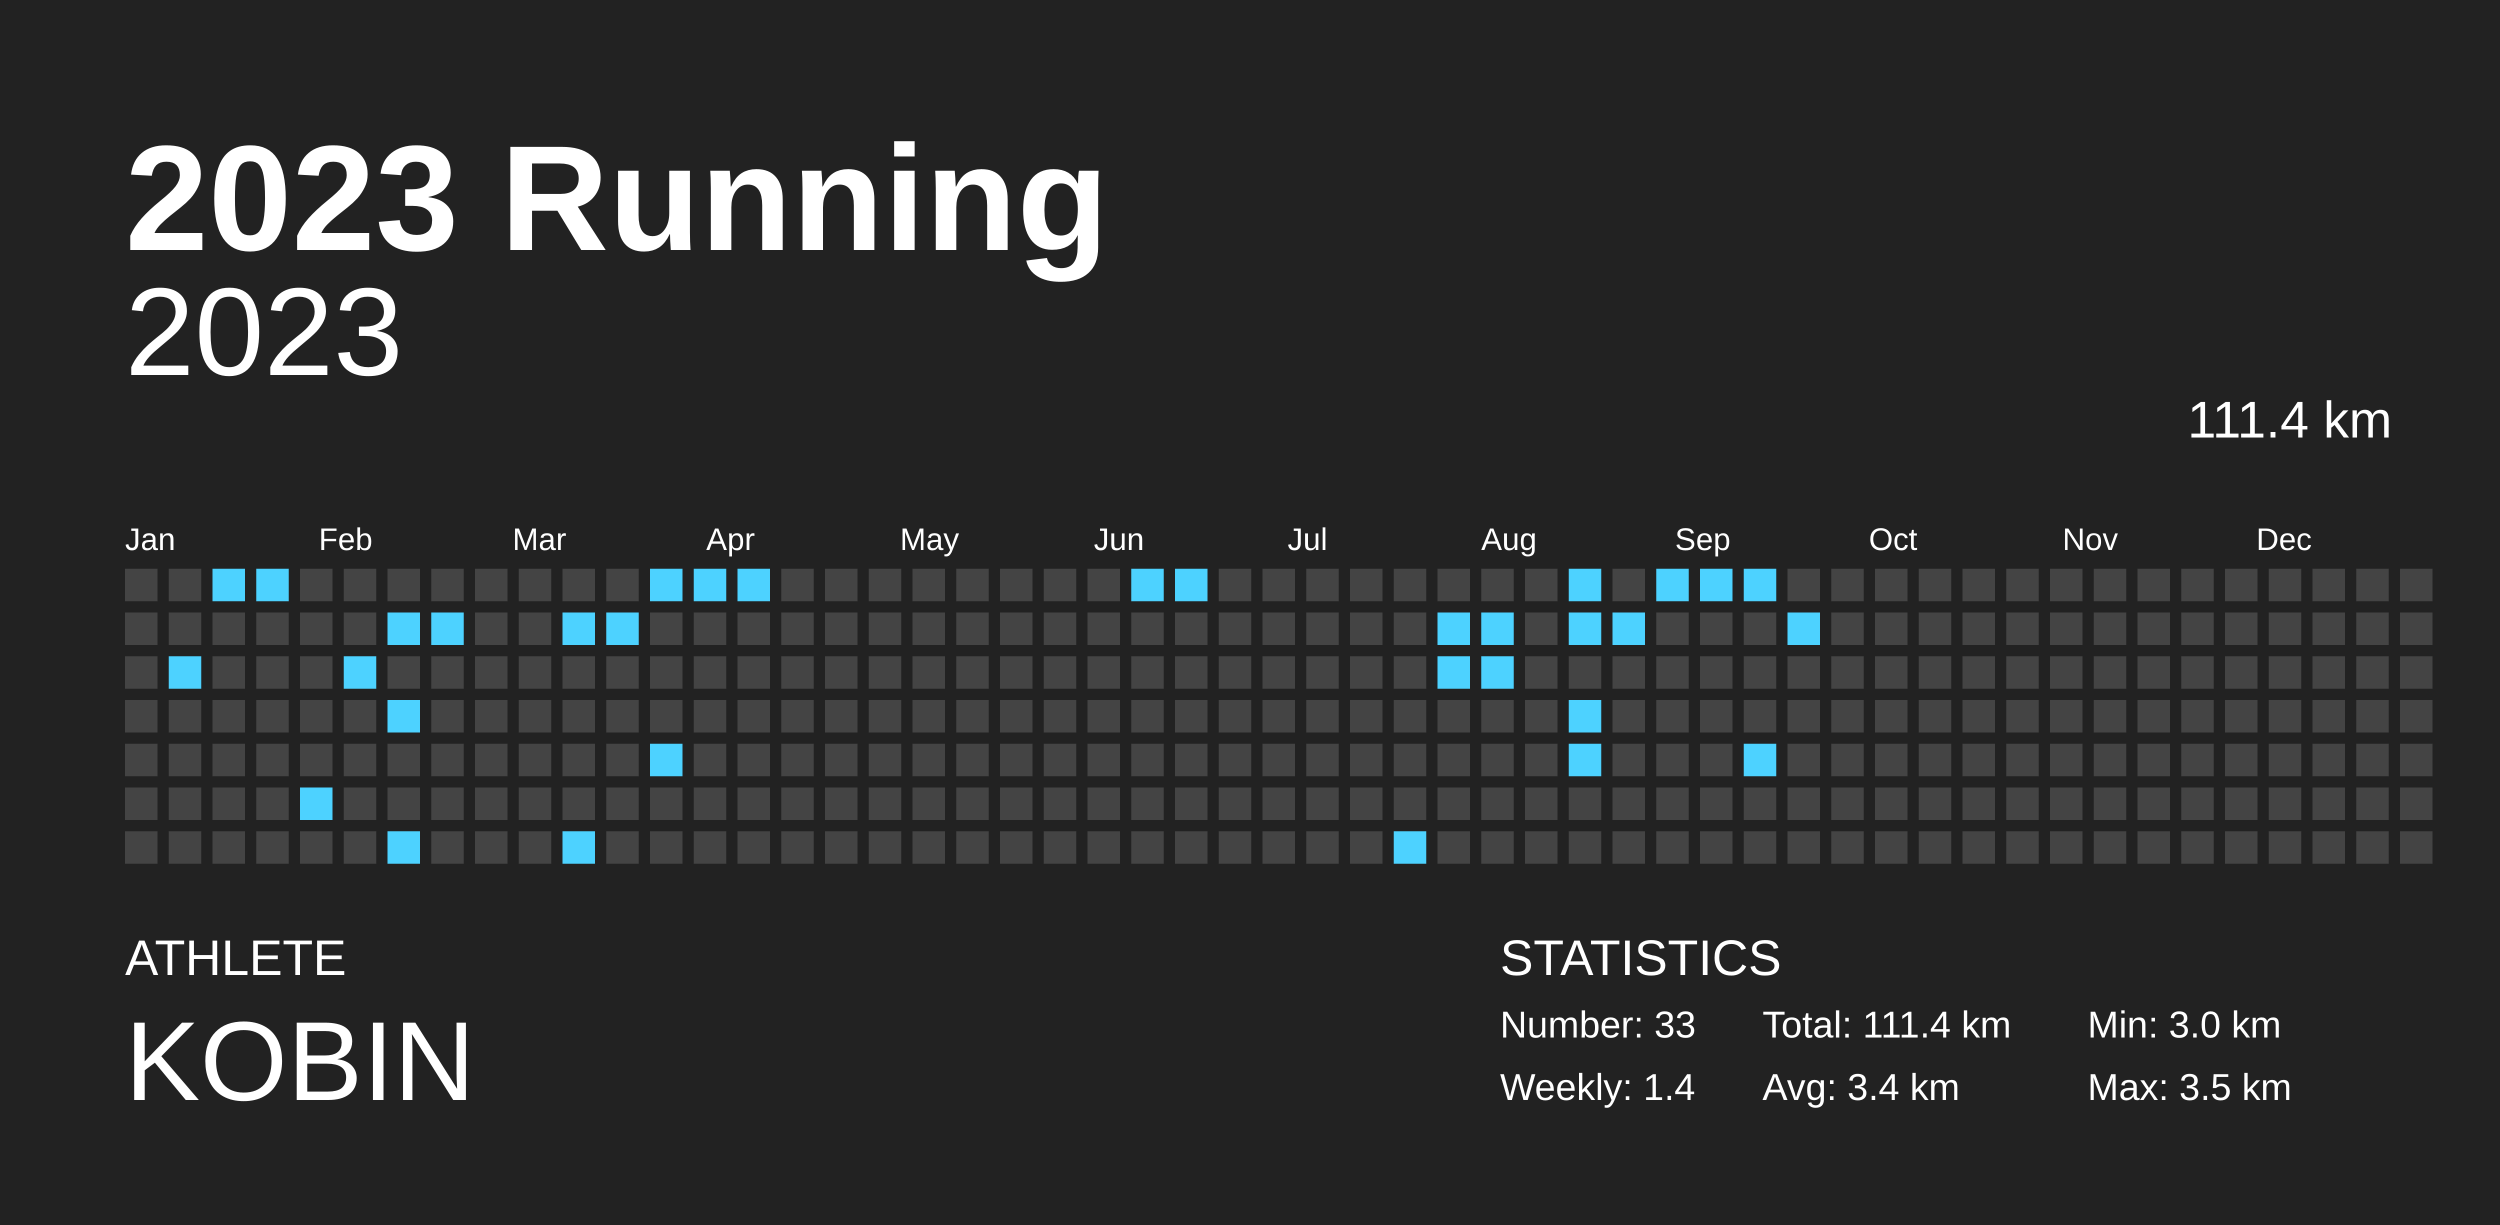
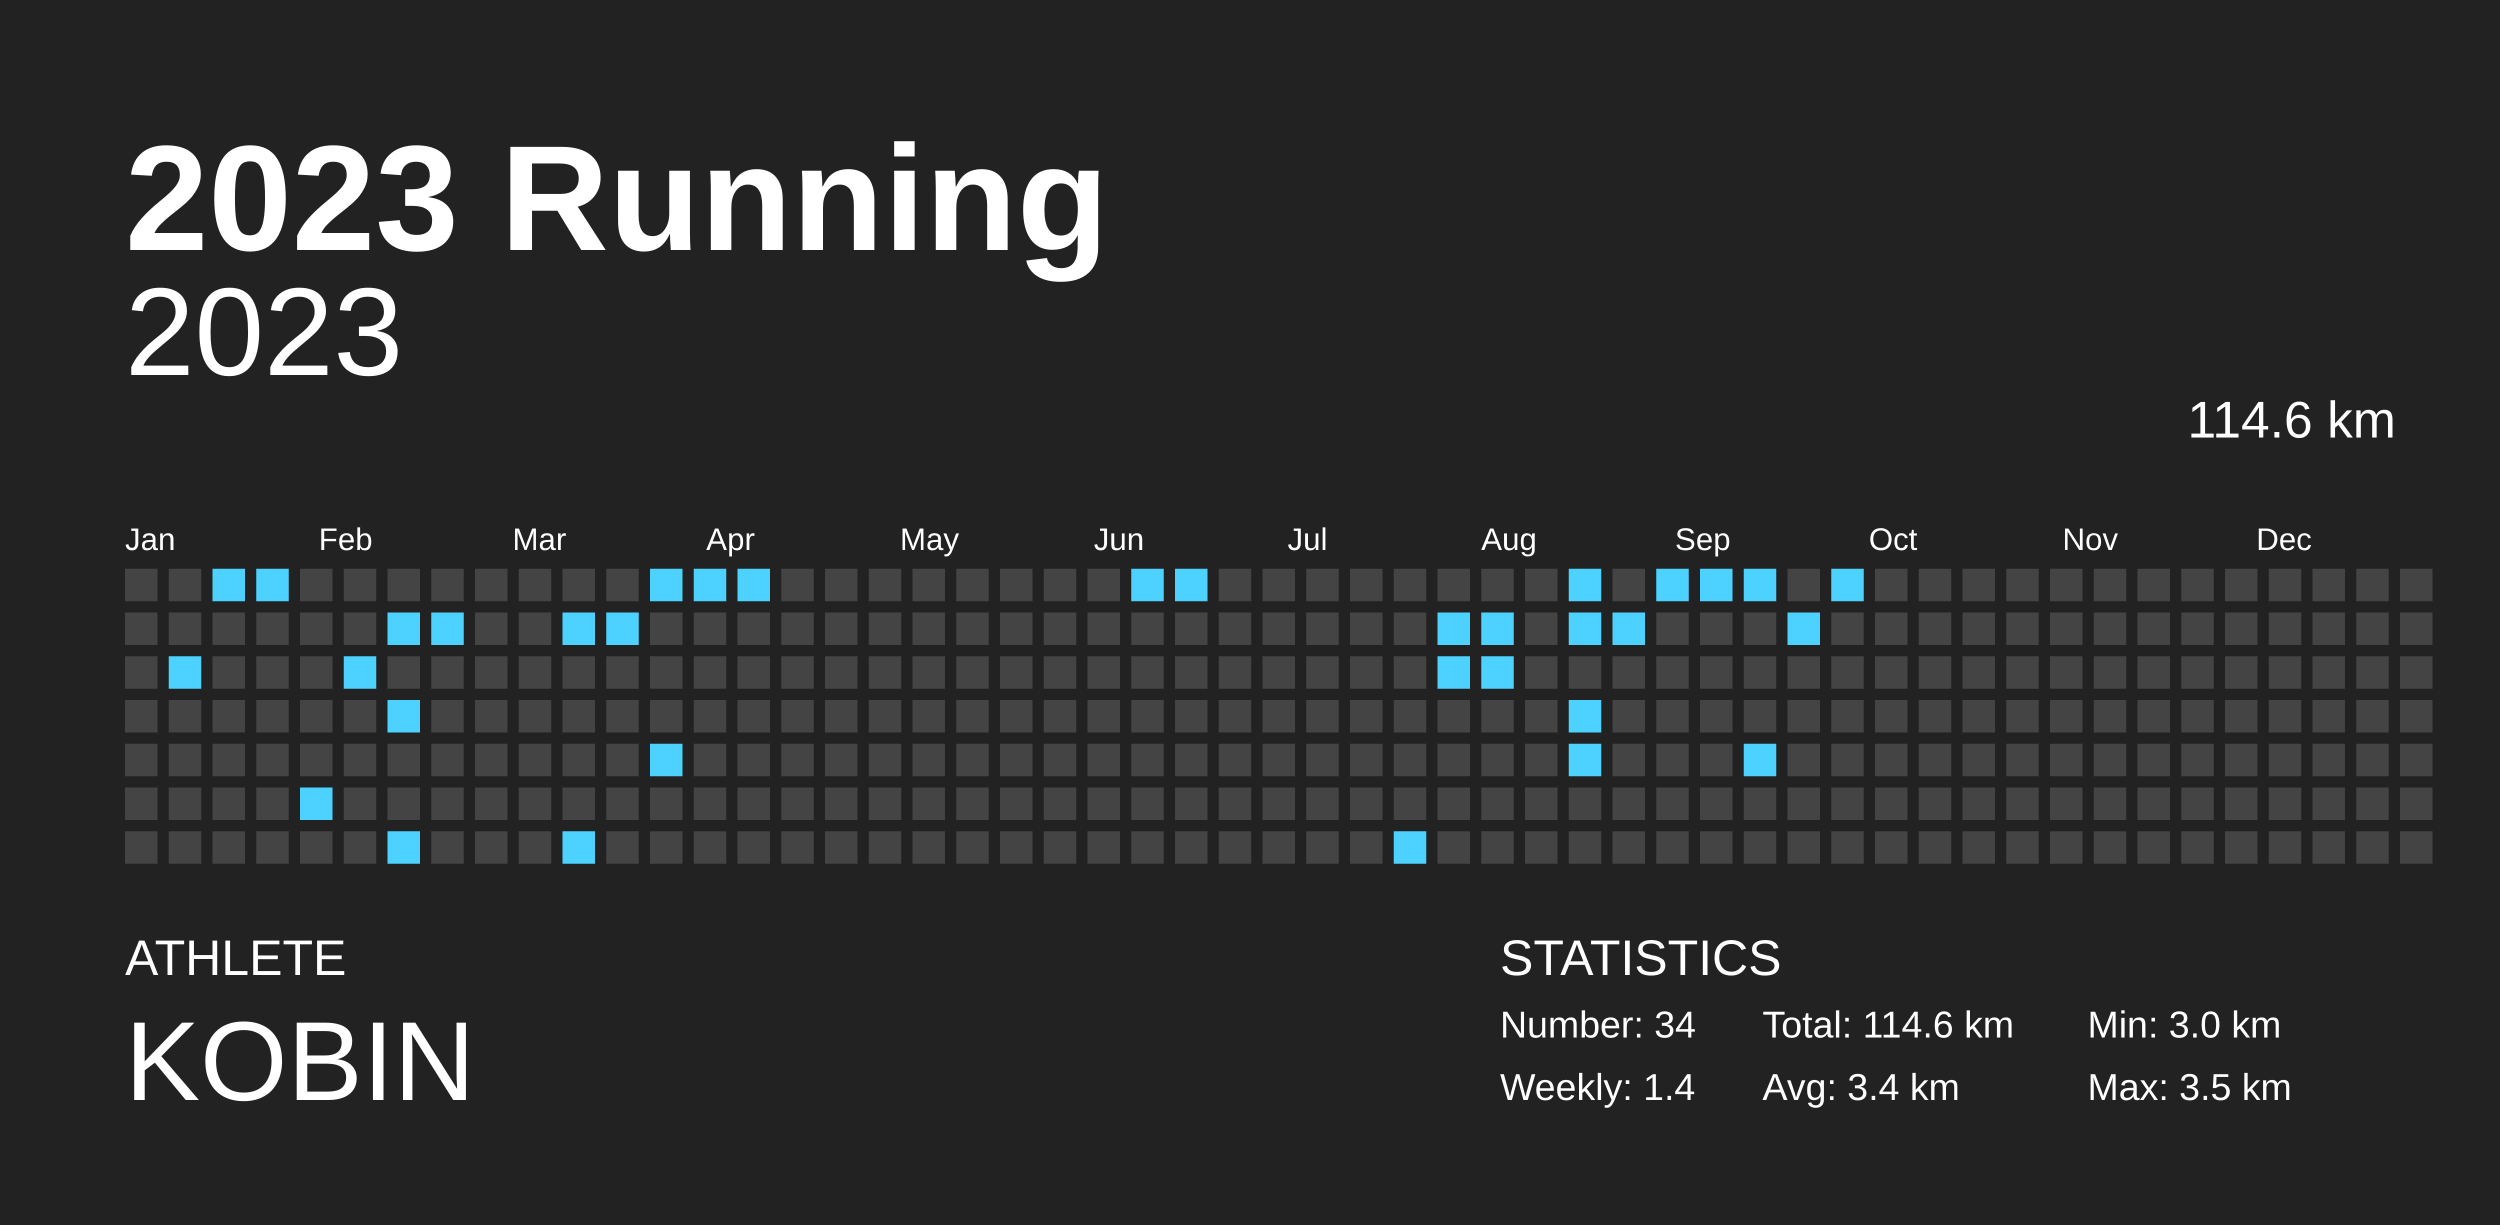
<svg xmlns="http://www.w3.org/2000/svg" baseProfile="full" height="98mm" version="1.1" viewBox="0,0,200,98" width="200mm">
  <defs />
  <rect fill="#222222" height="98" width="200" x="0" y="0" />
  <text fill="#FFFFFF" style="font-size:12px; font-family:Arial; font-weight:bold;" x="10" y="20">2023 Running</text>
  <text fill="#FFFFFF" style="font-size:4px; font-family:Arial" x="10" y="78">ATHLETE</text>
  <text fill="#FFFFFF" style="font-size:9px; font-family:Arial" x="10" y="88">KOBIN</text>
  <text fill="#FFFFFF" style="font-size:4px; font-family:Arial" x="120" y="78">STATISTICS</text>
-   <text fill="#FFFFFF" style="font-size:3px; font-family:Arial" x="120" y="83">Number: 33</text>
+   <text fill="#FFFFFF" style="font-size:3px; font-family:Arial" x="120" y="83">Number: 34</text>
  <text fill="#FFFFFF" style="font-size:3px; font-family:Arial" x="120" y="88">Weekly: 1.4</text>
-   <text fill="#FFFFFF" style="font-size:3px; font-family:Arial" x="141" y="83">Total: 111.4 km</text>
+   <text fill="#FFFFFF" style="font-size:3px; font-family:Arial" x="141" y="83">Total: 114.6 km</text>
  <text fill="#FFFFFF" style="font-size:3px; font-family:Arial" x="141" y="88">Avg: 3.4 km</text>
  <text fill="#FFFFFF" style="font-size:3px; font-family:Arial" x="167" y="83">Min: 3.0 km</text>
  <text fill="#FFFFFF" style="font-size:3px; font-family:Arial" x="167" y="88">Max: 3.5 km</text>
  <text alignment-baseline="hanging" fill="#FFFFFF" style="font-size:10.0px; font-family:Arial;" x="10" y="30">2023</text>
-   <text alignment-baseline="hanging" fill="#FFFFFF" style="font-size:4.125px; font-family:Arial;" x="175" y="35">111.4 km</text>
+   <text alignment-baseline="hanging" fill="#FFFFFF" style="font-size:4.125px; font-family:Arial;" x="175" y="35">114.6 km</text>
  <text fill="#FFFFFF" style="font-size:2.5px; font-family:Arial" x="10.0" y="44">Jan</text>
  <text fill="#FFFFFF" style="font-size:2.5px; font-family:Arial" x="25.5" y="44">Feb</text>
  <text fill="#FFFFFF" style="font-size:2.5px; font-family:Arial" x="41.0" y="44">Mar</text>
  <text fill="#FFFFFF" style="font-size:2.5px; font-family:Arial" x="56.5" y="44">Apr</text>
  <text fill="#FFFFFF" style="font-size:2.5px; font-family:Arial" x="72.0" y="44">May</text>
  <text fill="#FFFFFF" style="font-size:2.5px; font-family:Arial" x="87.5" y="44">Jun</text>
  <text fill="#FFFFFF" style="font-size:2.5px; font-family:Arial" x="103.0" y="44">Jul</text>
  <text fill="#FFFFFF" style="font-size:2.5px; font-family:Arial" x="118.5" y="44">Aug</text>
  <text fill="#FFFFFF" style="font-size:2.5px; font-family:Arial" x="134.0" y="44">Sep</text>
  <text fill="#FFFFFF" style="font-size:2.5px; font-family:Arial" x="149.5" y="44">Oct</text>
  <text fill="#FFFFFF" style="font-size:2.5px; font-family:Arial" x="165.0" y="44">Nov</text>
  <text fill="#FFFFFF" style="font-size:2.5px; font-family:Arial" x="180.5" y="44">Dec</text>
  <rect fill="#444444" height="2.6" width="2.6" x="10.0" y="45.5" />
  <rect fill="#444444" height="2.6" width="2.6" x="10.0" y="49.0" />
  <rect fill="#444444" height="2.6" width="2.6" x="10.0" y="52.5" />
  <rect fill="#444444" height="2.6" width="2.6" x="10.0" y="56.0" />
  <rect fill="#444444" height="2.6" width="2.6" x="10.0" y="59.5" />
  <rect fill="#444444" height="2.6" width="2.6" x="10.0" y="63.0" />
  <rect fill="#444444" height="2.6" width="2.6" x="10.0" y="66.5" />
  <rect fill="#444444" height="2.6" width="2.6" x="13.5" y="45.5" />
  <rect fill="#444444" height="2.6" width="2.6" x="13.5" y="49.0" />
  <rect fill="#4dd2ff" height="2.6" width="2.6" x="13.5" y="52.5" />
  <rect fill="#444444" height="2.6" width="2.6" x="13.5" y="56.0" />
  <rect fill="#444444" height="2.6" width="2.6" x="13.5" y="59.5" />
  <rect fill="#444444" height="2.6" width="2.6" x="13.5" y="63.0" />
  <rect fill="#444444" height="2.6" width="2.6" x="13.5" y="66.5" />
  <rect fill="#4dd2ff" height="2.6" width="2.6" x="17.0" y="45.5" />
  <rect fill="#444444" height="2.6" width="2.6" x="17.0" y="49.0" />
  <rect fill="#444444" height="2.6" width="2.6" x="17.0" y="52.5" />
  <rect fill="#444444" height="2.6" width="2.6" x="17.0" y="56.0" />
  <rect fill="#444444" height="2.6" width="2.6" x="17.0" y="59.5" />
  <rect fill="#444444" height="2.6" width="2.6" x="17.0" y="63.0" />
  <rect fill="#444444" height="2.6" width="2.6" x="17.0" y="66.5" />
  <rect fill="#4dd2ff" height="2.6" width="2.6" x="20.5" y="45.5" />
  <rect fill="#444444" height="2.6" width="2.6" x="20.5" y="49.0" />
  <rect fill="#444444" height="2.6" width="2.6" x="20.5" y="52.5" />
  <rect fill="#444444" height="2.6" width="2.6" x="20.5" y="56.0" />
  <rect fill="#444444" height="2.6" width="2.6" x="20.5" y="59.5" />
  <rect fill="#444444" height="2.6" width="2.6" x="20.5" y="63.0" />
  <rect fill="#444444" height="2.6" width="2.6" x="20.5" y="66.5" />
  <rect fill="#444444" height="2.6" width="2.6" x="24.0" y="45.5" />
  <rect fill="#444444" height="2.6" width="2.6" x="24.0" y="49.0" />
  <rect fill="#444444" height="2.6" width="2.6" x="24.0" y="52.5" />
  <rect fill="#444444" height="2.6" width="2.6" x="24.0" y="56.0" />
  <rect fill="#444444" height="2.6" width="2.6" x="24.0" y="59.5" />
  <rect fill="#4dd2ff" height="2.6" width="2.6" x="24.0" y="63.0" />
  <rect fill="#444444" height="2.6" width="2.6" x="24.0" y="66.5" />
  <rect fill="#444444" height="2.6" width="2.6" x="27.5" y="45.5" />
  <rect fill="#444444" height="2.6" width="2.6" x="27.5" y="49.0" />
  <rect fill="#4dd2ff" height="2.6" width="2.6" x="27.5" y="52.5" />
  <rect fill="#444444" height="2.6" width="2.6" x="27.5" y="56.0" />
  <rect fill="#444444" height="2.6" width="2.6" x="27.5" y="59.5" />
  <rect fill="#444444" height="2.6" width="2.6" x="27.5" y="63.0" />
  <rect fill="#444444" height="2.6" width="2.6" x="27.5" y="66.5" />
  <rect fill="#444444" height="2.6" width="2.6" x="31.0" y="45.5" />
  <rect fill="#4dd2ff" height="2.6" width="2.6" x="31.0" y="49.0" />
  <rect fill="#444444" height="2.6" width="2.6" x="31.0" y="52.5" />
  <rect fill="#4dd2ff" height="2.6" width="2.6" x="31.0" y="56.0" />
  <rect fill="#444444" height="2.6" width="2.6" x="31.0" y="59.5" />
  <rect fill="#444444" height="2.6" width="2.6" x="31.0" y="63.0" />
  <rect fill="#4dd2ff" height="2.6" width="2.6" x="31.0" y="66.5" />
  <rect fill="#444444" height="2.6" width="2.6" x="34.5" y="45.5" />
  <rect fill="#4dd2ff" height="2.6" width="2.6" x="34.5" y="49.0" />
  <rect fill="#444444" height="2.6" width="2.6" x="34.5" y="52.5" />
  <rect fill="#444444" height="2.6" width="2.6" x="34.5" y="56.0" />
  <rect fill="#444444" height="2.6" width="2.6" x="34.5" y="59.5" />
  <rect fill="#444444" height="2.6" width="2.6" x="34.5" y="63.0" />
  <rect fill="#444444" height="2.6" width="2.6" x="34.5" y="66.5" />
  <rect fill="#444444" height="2.6" width="2.6" x="38.0" y="45.5" />
  <rect fill="#444444" height="2.6" width="2.6" x="38.0" y="49.0" />
  <rect fill="#444444" height="2.6" width="2.6" x="38.0" y="52.5" />
  <rect fill="#444444" height="2.6" width="2.6" x="38.0" y="56.0" />
  <rect fill="#444444" height="2.6" width="2.6" x="38.0" y="59.5" />
  <rect fill="#444444" height="2.6" width="2.6" x="38.0" y="63.0" />
  <rect fill="#444444" height="2.6" width="2.6" x="38.0" y="66.5" />
  <rect fill="#444444" height="2.6" width="2.6" x="41.5" y="45.5" />
  <rect fill="#444444" height="2.6" width="2.6" x="41.5" y="49.0" />
  <rect fill="#444444" height="2.6" width="2.6" x="41.5" y="52.5" />
  <rect fill="#444444" height="2.6" width="2.6" x="41.5" y="56.0" />
  <rect fill="#444444" height="2.6" width="2.6" x="41.5" y="59.5" />
  <rect fill="#444444" height="2.6" width="2.6" x="41.5" y="63.0" />
  <rect fill="#444444" height="2.6" width="2.6" x="41.5" y="66.5" />
  <rect fill="#444444" height="2.6" width="2.6" x="45.0" y="45.5" />
  <rect fill="#4dd2ff" height="2.6" width="2.6" x="45.0" y="49.0" />
  <rect fill="#444444" height="2.6" width="2.6" x="45.0" y="52.5" />
  <rect fill="#444444" height="2.6" width="2.6" x="45.0" y="56.0" />
  <rect fill="#444444" height="2.6" width="2.6" x="45.0" y="59.5" />
  <rect fill="#444444" height="2.6" width="2.6" x="45.0" y="63.0" />
  <rect fill="#4dd2ff" height="2.6" width="2.6" x="45.0" y="66.5" />
  <rect fill="#444444" height="2.6" width="2.6" x="48.5" y="45.5" />
  <rect fill="#4dd2ff" height="2.6" width="2.6" x="48.5" y="49.0" />
  <rect fill="#444444" height="2.6" width="2.6" x="48.5" y="52.5" />
  <rect fill="#444444" height="2.6" width="2.6" x="48.5" y="56.0" />
  <rect fill="#444444" height="2.6" width="2.6" x="48.5" y="59.5" />
  <rect fill="#444444" height="2.6" width="2.6" x="48.5" y="63.0" />
  <rect fill="#444444" height="2.6" width="2.6" x="48.5" y="66.5" />
  <rect fill="#4dd2ff" height="2.6" width="2.6" x="52.0" y="45.5" />
  <rect fill="#444444" height="2.6" width="2.6" x="52.0" y="49.0" />
  <rect fill="#444444" height="2.6" width="2.6" x="52.0" y="52.5" />
  <rect fill="#444444" height="2.6" width="2.6" x="52.0" y="56.0" />
  <rect fill="#4dd2ff" height="2.6" width="2.6" x="52.0" y="59.5" />
  <rect fill="#444444" height="2.6" width="2.6" x="52.0" y="63.0" />
  <rect fill="#444444" height="2.6" width="2.6" x="52.0" y="66.5" />
  <rect fill="#4dd2ff" height="2.6" width="2.6" x="55.5" y="45.5" />
  <rect fill="#444444" height="2.6" width="2.6" x="55.5" y="49.0" />
  <rect fill="#444444" height="2.6" width="2.6" x="55.5" y="52.5" />
  <rect fill="#444444" height="2.6" width="2.6" x="55.5" y="56.0" />
  <rect fill="#444444" height="2.6" width="2.6" x="55.5" y="59.5" />
  <rect fill="#444444" height="2.6" width="2.6" x="55.5" y="63.0" />
  <rect fill="#444444" height="2.6" width="2.6" x="55.5" y="66.5" />
  <rect fill="#4dd2ff" height="2.6" width="2.6" x="59.0" y="45.5" />
  <rect fill="#444444" height="2.6" width="2.6" x="59.0" y="49.0" />
  <rect fill="#444444" height="2.6" width="2.6" x="59.0" y="52.5" />
  <rect fill="#444444" height="2.6" width="2.6" x="59.0" y="56.0" />
  <rect fill="#444444" height="2.6" width="2.6" x="59.0" y="59.5" />
  <rect fill="#444444" height="2.6" width="2.6" x="59.0" y="63.0" />
  <rect fill="#444444" height="2.6" width="2.6" x="59.0" y="66.5" />
  <rect fill="#444444" height="2.6" width="2.6" x="62.5" y="45.5" />
  <rect fill="#444444" height="2.6" width="2.6" x="62.5" y="49.0" />
  <rect fill="#444444" height="2.6" width="2.6" x="62.5" y="52.5" />
  <rect fill="#444444" height="2.6" width="2.6" x="62.5" y="56.0" />
  <rect fill="#444444" height="2.6" width="2.6" x="62.5" y="59.5" />
  <rect fill="#444444" height="2.6" width="2.6" x="62.5" y="63.0" />
  <rect fill="#444444" height="2.6" width="2.6" x="62.5" y="66.5" />
  <rect fill="#444444" height="2.6" width="2.6" x="66.0" y="45.5" />
  <rect fill="#444444" height="2.6" width="2.6" x="66.0" y="49.0" />
  <rect fill="#444444" height="2.6" width="2.6" x="66.0" y="52.5" />
  <rect fill="#444444" height="2.6" width="2.6" x="66.0" y="56.0" />
  <rect fill="#444444" height="2.6" width="2.6" x="66.0" y="59.5" />
  <rect fill="#444444" height="2.6" width="2.6" x="66.0" y="63.0" />
  <rect fill="#444444" height="2.6" width="2.6" x="66.0" y="66.5" />
  <rect fill="#444444" height="2.6" width="2.6" x="69.5" y="45.5" />
  <rect fill="#444444" height="2.6" width="2.6" x="69.5" y="49.0" />
  <rect fill="#444444" height="2.6" width="2.6" x="69.5" y="52.5" />
  <rect fill="#444444" height="2.6" width="2.6" x="69.5" y="56.0" />
  <rect fill="#444444" height="2.6" width="2.6" x="69.5" y="59.5" />
  <rect fill="#444444" height="2.6" width="2.6" x="69.5" y="63.0" />
  <rect fill="#444444" height="2.6" width="2.6" x="69.5" y="66.5" />
  <rect fill="#444444" height="2.6" width="2.6" x="73.0" y="45.5" />
  <rect fill="#444444" height="2.6" width="2.6" x="73.0" y="49.0" />
  <rect fill="#444444" height="2.6" width="2.6" x="73.0" y="52.5" />
  <rect fill="#444444" height="2.6" width="2.6" x="73.0" y="56.0" />
  <rect fill="#444444" height="2.6" width="2.6" x="73.0" y="59.5" />
  <rect fill="#444444" height="2.6" width="2.6" x="73.0" y="63.0" />
  <rect fill="#444444" height="2.6" width="2.6" x="73.0" y="66.5" />
  <rect fill="#444444" height="2.6" width="2.6" x="76.5" y="45.5" />
  <rect fill="#444444" height="2.6" width="2.6" x="76.5" y="49.0" />
  <rect fill="#444444" height="2.6" width="2.6" x="76.5" y="52.5" />
  <rect fill="#444444" height="2.6" width="2.6" x="76.5" y="56.0" />
  <rect fill="#444444" height="2.6" width="2.6" x="76.5" y="59.5" />
  <rect fill="#444444" height="2.6" width="2.6" x="76.5" y="63.0" />
  <rect fill="#444444" height="2.6" width="2.6" x="76.5" y="66.5" />
  <rect fill="#444444" height="2.6" width="2.6" x="80.0" y="45.5" />
  <rect fill="#444444" height="2.6" width="2.6" x="80.0" y="49.0" />
  <rect fill="#444444" height="2.6" width="2.6" x="80.0" y="52.5" />
  <rect fill="#444444" height="2.6" width="2.6" x="80.0" y="56.0" />
  <rect fill="#444444" height="2.6" width="2.6" x="80.0" y="59.5" />
  <rect fill="#444444" height="2.6" width="2.6" x="80.0" y="63.0" />
  <rect fill="#444444" height="2.6" width="2.6" x="80.0" y="66.5" />
  <rect fill="#444444" height="2.6" width="2.6" x="83.5" y="45.5" />
  <rect fill="#444444" height="2.6" width="2.6" x="83.5" y="49.0" />
  <rect fill="#444444" height="2.6" width="2.6" x="83.5" y="52.5" />
  <rect fill="#444444" height="2.6" width="2.6" x="83.5" y="56.0" />
  <rect fill="#444444" height="2.6" width="2.6" x="83.5" y="59.5" />
  <rect fill="#444444" height="2.6" width="2.6" x="83.5" y="63.0" />
  <rect fill="#444444" height="2.6" width="2.6" x="83.5" y="66.5" />
  <rect fill="#444444" height="2.6" width="2.6" x="87.0" y="45.5" />
  <rect fill="#444444" height="2.6" width="2.6" x="87.0" y="49.0" />
  <rect fill="#444444" height="2.6" width="2.6" x="87.0" y="52.5" />
  <rect fill="#444444" height="2.6" width="2.6" x="87.0" y="56.0" />
  <rect fill="#444444" height="2.6" width="2.6" x="87.0" y="59.5" />
  <rect fill="#444444" height="2.6" width="2.6" x="87.0" y="63.0" />
  <rect fill="#444444" height="2.6" width="2.6" x="87.0" y="66.5" />
  <rect fill="#4dd2ff" height="2.6" width="2.6" x="90.5" y="45.5" />
  <rect fill="#444444" height="2.6" width="2.6" x="90.5" y="49.0" />
  <rect fill="#444444" height="2.6" width="2.6" x="90.5" y="52.5" />
  <rect fill="#444444" height="2.6" width="2.6" x="90.5" y="56.0" />
  <rect fill="#444444" height="2.6" width="2.6" x="90.5" y="59.5" />
  <rect fill="#444444" height="2.6" width="2.6" x="90.5" y="63.0" />
  <rect fill="#444444" height="2.6" width="2.6" x="90.5" y="66.5" />
  <rect fill="#4dd2ff" height="2.6" width="2.6" x="94.0" y="45.5" />
  <rect fill="#444444" height="2.6" width="2.6" x="94.0" y="49.0" />
  <rect fill="#444444" height="2.6" width="2.6" x="94.0" y="52.5" />
  <rect fill="#444444" height="2.6" width="2.6" x="94.0" y="56.0" />
  <rect fill="#444444" height="2.6" width="2.6" x="94.0" y="59.5" />
  <rect fill="#444444" height="2.6" width="2.6" x="94.0" y="63.0" />
  <rect fill="#444444" height="2.6" width="2.6" x="94.0" y="66.5" />
  <rect fill="#444444" height="2.6" width="2.6" x="97.5" y="45.5" />
  <rect fill="#444444" height="2.6" width="2.6" x="97.5" y="49.0" />
  <rect fill="#444444" height="2.6" width="2.6" x="97.5" y="52.5" />
  <rect fill="#444444" height="2.6" width="2.6" x="97.5" y="56.0" />
  <rect fill="#444444" height="2.6" width="2.6" x="97.5" y="59.5" />
  <rect fill="#444444" height="2.6" width="2.6" x="97.5" y="63.0" />
  <rect fill="#444444" height="2.6" width="2.6" x="97.5" y="66.5" />
  <rect fill="#444444" height="2.6" width="2.6" x="101.0" y="45.5" />
  <rect fill="#444444" height="2.6" width="2.6" x="101.0" y="49.0" />
  <rect fill="#444444" height="2.6" width="2.6" x="101.0" y="52.5" />
  <rect fill="#444444" height="2.6" width="2.6" x="101.0" y="56.0" />
  <rect fill="#444444" height="2.6" width="2.6" x="101.0" y="59.5" />
  <rect fill="#444444" height="2.6" width="2.6" x="101.0" y="63.0" />
  <rect fill="#444444" height="2.6" width="2.6" x="101.0" y="66.5" />
  <rect fill="#444444" height="2.6" width="2.6" x="104.5" y="45.5" />
  <rect fill="#444444" height="2.6" width="2.6" x="104.5" y="49.0" />
  <rect fill="#444444" height="2.6" width="2.6" x="104.5" y="52.5" />
  <rect fill="#444444" height="2.6" width="2.6" x="104.5" y="56.0" />
  <rect fill="#444444" height="2.6" width="2.6" x="104.5" y="59.5" />
  <rect fill="#444444" height="2.6" width="2.6" x="104.5" y="63.0" />
  <rect fill="#444444" height="2.6" width="2.6" x="104.5" y="66.5" />
  <rect fill="#444444" height="2.6" width="2.6" x="108.0" y="45.5" />
  <rect fill="#444444" height="2.6" width="2.6" x="108.0" y="49.0" />
  <rect fill="#444444" height="2.6" width="2.6" x="108.0" y="52.5" />
  <rect fill="#444444" height="2.6" width="2.6" x="108.0" y="56.0" />
  <rect fill="#444444" height="2.6" width="2.6" x="108.0" y="59.5" />
  <rect fill="#444444" height="2.6" width="2.6" x="108.0" y="63.0" />
  <rect fill="#444444" height="2.6" width="2.6" x="108.0" y="66.5" />
  <rect fill="#444444" height="2.6" width="2.6" x="111.5" y="45.5" />
  <rect fill="#444444" height="2.6" width="2.6" x="111.5" y="49.0" />
  <rect fill="#444444" height="2.6" width="2.6" x="111.5" y="52.5" />
  <rect fill="#444444" height="2.6" width="2.6" x="111.5" y="56.0" />
  <rect fill="#444444" height="2.6" width="2.6" x="111.5" y="59.5" />
  <rect fill="#444444" height="2.6" width="2.6" x="111.5" y="63.0" />
  <rect fill="#4dd2ff" height="2.6" width="2.6" x="111.5" y="66.5" />
  <rect fill="#444444" height="2.6" width="2.6" x="115.0" y="45.5" />
  <rect fill="#4dd2ff" height="2.6" width="2.6" x="115.0" y="49.0" />
  <rect fill="#4dd2ff" height="2.6" width="2.6" x="115.0" y="52.5" />
  <rect fill="#444444" height="2.6" width="2.6" x="115.0" y="56.0" />
  <rect fill="#444444" height="2.6" width="2.6" x="115.0" y="59.5" />
  <rect fill="#444444" height="2.6" width="2.6" x="115.0" y="63.0" />
  <rect fill="#444444" height="2.6" width="2.6" x="115.0" y="66.5" />
  <rect fill="#444444" height="2.6" width="2.6" x="118.5" y="45.5" />
  <rect fill="#4dd2ff" height="2.6" width="2.6" x="118.5" y="49.0" />
  <rect fill="#4dd2ff" height="2.6" width="2.6" x="118.5" y="52.5" />
  <rect fill="#444444" height="2.6" width="2.6" x="118.5" y="56.0" />
  <rect fill="#444444" height="2.6" width="2.6" x="118.5" y="59.5" />
  <rect fill="#444444" height="2.6" width="2.6" x="118.5" y="63.0" />
  <rect fill="#444444" height="2.6" width="2.6" x="118.5" y="66.5" />
  <rect fill="#444444" height="2.6" width="2.6" x="122.0" y="45.5" />
  <rect fill="#444444" height="2.6" width="2.6" x="122.0" y="49.0" />
  <rect fill="#444444" height="2.6" width="2.6" x="122.0" y="52.5" />
  <rect fill="#444444" height="2.6" width="2.6" x="122.0" y="56.0" />
  <rect fill="#444444" height="2.6" width="2.6" x="122.0" y="59.5" />
  <rect fill="#444444" height="2.6" width="2.6" x="122.0" y="63.0" />
  <rect fill="#444444" height="2.6" width="2.6" x="122.0" y="66.5" />
  <rect fill="#4dd2ff" height="2.6" width="2.6" x="125.5" y="45.5" />
  <rect fill="#4dd2ff" height="2.6" width="2.6" x="125.5" y="49.0" />
  <rect fill="#444444" height="2.6" width="2.6" x="125.5" y="52.5" />
  <rect fill="#4dd2ff" height="2.6" width="2.6" x="125.5" y="56.0" />
  <rect fill="#4dd2ff" height="2.6" width="2.6" x="125.5" y="59.5" />
  <rect fill="#444444" height="2.6" width="2.6" x="125.5" y="63.0" />
  <rect fill="#444444" height="2.6" width="2.6" x="125.5" y="66.5" />
  <rect fill="#444444" height="2.6" width="2.6" x="129.0" y="45.5" />
  <rect fill="#4dd2ff" height="2.6" width="2.6" x="129.0" y="49.0" />
  <rect fill="#444444" height="2.6" width="2.6" x="129.0" y="52.5" />
  <rect fill="#444444" height="2.6" width="2.6" x="129.0" y="56.0" />
  <rect fill="#444444" height="2.6" width="2.6" x="129.0" y="59.5" />
  <rect fill="#444444" height="2.6" width="2.6" x="129.0" y="63.0" />
  <rect fill="#444444" height="2.6" width="2.6" x="129.0" y="66.5" />
  <rect fill="#4dd2ff" height="2.6" width="2.6" x="132.5" y="45.5" />
  <rect fill="#444444" height="2.6" width="2.6" x="132.5" y="49.0" />
  <rect fill="#444444" height="2.6" width="2.6" x="132.5" y="52.5" />
  <rect fill="#444444" height="2.6" width="2.6" x="132.5" y="56.0" />
  <rect fill="#444444" height="2.6" width="2.6" x="132.5" y="59.5" />
  <rect fill="#444444" height="2.6" width="2.6" x="132.5" y="63.0" />
  <rect fill="#444444" height="2.6" width="2.6" x="132.5" y="66.5" />
  <rect fill="#4dd2ff" height="2.6" width="2.6" x="136.0" y="45.5" />
  <rect fill="#444444" height="2.6" width="2.6" x="136.0" y="49.0" />
  <rect fill="#444444" height="2.6" width="2.6" x="136.0" y="52.5" />
  <rect fill="#444444" height="2.6" width="2.6" x="136.0" y="56.0" />
  <rect fill="#444444" height="2.6" width="2.6" x="136.0" y="59.5" />
  <rect fill="#444444" height="2.6" width="2.6" x="136.0" y="63.0" />
  <rect fill="#444444" height="2.6" width="2.6" x="136.0" y="66.5" />
  <rect fill="#4dd2ff" height="2.6" width="2.6" x="139.5" y="45.5" />
  <rect fill="#444444" height="2.6" width="2.6" x="139.5" y="49.0" />
  <rect fill="#444444" height="2.6" width="2.6" x="139.5" y="52.5" />
  <rect fill="#444444" height="2.6" width="2.6" x="139.5" y="56.0" />
  <rect fill="#4dd2ff" height="2.6" width="2.6" x="139.5" y="59.5" />
  <rect fill="#444444" height="2.6" width="2.6" x="139.5" y="63.0" />
  <rect fill="#444444" height="2.6" width="2.6" x="139.5" y="66.5" />
  <rect fill="#444444" height="2.6" width="2.6" x="143.0" y="45.5" />
  <rect fill="#4dd2ff" height="2.6" width="2.6" x="143.0" y="49.0" />
  <rect fill="#444444" height="2.6" width="2.6" x="143.0" y="52.5" />
  <rect fill="#444444" height="2.6" width="2.6" x="143.0" y="56.0" />
  <rect fill="#444444" height="2.6" width="2.6" x="143.0" y="59.5" />
  <rect fill="#444444" height="2.6" width="2.6" x="143.0" y="63.0" />
  <rect fill="#444444" height="2.6" width="2.6" x="143.0" y="66.5" />
-   <rect fill="#444444" height="2.6" width="2.6" x="146.5" y="45.5" />
+   <rect fill="#4dd2ff" height="2.6" width="2.6" x="146.5" y="45.5" />
  <rect fill="#444444" height="2.6" width="2.6" x="146.5" y="49.0" />
  <rect fill="#444444" height="2.6" width="2.6" x="146.5" y="52.5" />
  <rect fill="#444444" height="2.6" width="2.6" x="146.5" y="56.0" />
  <rect fill="#444444" height="2.6" width="2.6" x="146.5" y="59.5" />
  <rect fill="#444444" height="2.6" width="2.6" x="146.5" y="63.0" />
  <rect fill="#444444" height="2.6" width="2.6" x="146.5" y="66.5" />
  <rect fill="#444444" height="2.6" width="2.6" x="150.0" y="45.5" />
  <rect fill="#444444" height="2.6" width="2.6" x="150.0" y="49.0" />
  <rect fill="#444444" height="2.6" width="2.6" x="150.0" y="52.5" />
  <rect fill="#444444" height="2.6" width="2.6" x="150.0" y="56.0" />
  <rect fill="#444444" height="2.6" width="2.6" x="150.0" y="59.5" />
  <rect fill="#444444" height="2.6" width="2.6" x="150.0" y="63.0" />
  <rect fill="#444444" height="2.6" width="2.6" x="150.0" y="66.5" />
  <rect fill="#444444" height="2.6" width="2.6" x="153.5" y="45.5" />
  <rect fill="#444444" height="2.6" width="2.6" x="153.5" y="49.0" />
  <rect fill="#444444" height="2.6" width="2.6" x="153.5" y="52.5" />
  <rect fill="#444444" height="2.6" width="2.6" x="153.5" y="56.0" />
  <rect fill="#444444" height="2.6" width="2.6" x="153.5" y="59.5" />
  <rect fill="#444444" height="2.6" width="2.6" x="153.5" y="63.0" />
  <rect fill="#444444" height="2.6" width="2.6" x="153.5" y="66.5" />
  <rect fill="#444444" height="2.6" width="2.6" x="157.0" y="45.5" />
  <rect fill="#444444" height="2.6" width="2.6" x="157.0" y="49.0" />
  <rect fill="#444444" height="2.6" width="2.6" x="157.0" y="52.5" />
  <rect fill="#444444" height="2.6" width="2.6" x="157.0" y="56.0" />
  <rect fill="#444444" height="2.6" width="2.6" x="157.0" y="59.5" />
  <rect fill="#444444" height="2.6" width="2.6" x="157.0" y="63.0" />
  <rect fill="#444444" height="2.6" width="2.6" x="157.0" y="66.5" />
  <rect fill="#444444" height="2.6" width="2.6" x="160.5" y="45.5" />
  <rect fill="#444444" height="2.6" width="2.6" x="160.5" y="49.0" />
  <rect fill="#444444" height="2.6" width="2.6" x="160.5" y="52.5" />
  <rect fill="#444444" height="2.6" width="2.6" x="160.5" y="56.0" />
  <rect fill="#444444" height="2.6" width="2.6" x="160.5" y="59.5" />
  <rect fill="#444444" height="2.6" width="2.6" x="160.5" y="63.0" />
  <rect fill="#444444" height="2.6" width="2.6" x="160.5" y="66.5" />
  <rect fill="#444444" height="2.6" width="2.6" x="164.0" y="45.5" />
  <rect fill="#444444" height="2.6" width="2.6" x="164.0" y="49.0" />
  <rect fill="#444444" height="2.6" width="2.6" x="164.0" y="52.5" />
  <rect fill="#444444" height="2.6" width="2.6" x="164.0" y="56.0" />
  <rect fill="#444444" height="2.6" width="2.6" x="164.0" y="59.5" />
  <rect fill="#444444" height="2.6" width="2.6" x="164.0" y="63.0" />
  <rect fill="#444444" height="2.6" width="2.6" x="164.0" y="66.5" />
  <rect fill="#444444" height="2.6" width="2.6" x="167.5" y="45.5" />
  <rect fill="#444444" height="2.6" width="2.6" x="167.5" y="49.0" />
  <rect fill="#444444" height="2.6" width="2.6" x="167.5" y="52.5" />
  <rect fill="#444444" height="2.6" width="2.6" x="167.5" y="56.0" />
  <rect fill="#444444" height="2.6" width="2.6" x="167.5" y="59.5" />
  <rect fill="#444444" height="2.6" width="2.6" x="167.5" y="63.0" />
  <rect fill="#444444" height="2.6" width="2.6" x="167.5" y="66.5" />
  <rect fill="#444444" height="2.6" width="2.6" x="171.0" y="45.5" />
  <rect fill="#444444" height="2.6" width="2.6" x="171.0" y="49.0" />
  <rect fill="#444444" height="2.6" width="2.6" x="171.0" y="52.5" />
  <rect fill="#444444" height="2.6" width="2.6" x="171.0" y="56.0" />
  <rect fill="#444444" height="2.6" width="2.6" x="171.0" y="59.5" />
  <rect fill="#444444" height="2.6" width="2.6" x="171.0" y="63.0" />
  <rect fill="#444444" height="2.6" width="2.6" x="171.0" y="66.5" />
  <rect fill="#444444" height="2.6" width="2.6" x="174.5" y="45.5" />
  <rect fill="#444444" height="2.6" width="2.6" x="174.5" y="49.0" />
  <rect fill="#444444" height="2.6" width="2.6" x="174.5" y="52.5" />
  <rect fill="#444444" height="2.6" width="2.6" x="174.5" y="56.0" />
  <rect fill="#444444" height="2.6" width="2.6" x="174.5" y="59.5" />
  <rect fill="#444444" height="2.6" width="2.6" x="174.5" y="63.0" />
  <rect fill="#444444" height="2.6" width="2.6" x="174.5" y="66.5" />
  <rect fill="#444444" height="2.6" width="2.6" x="178.0" y="45.5" />
  <rect fill="#444444" height="2.6" width="2.6" x="178.0" y="49.0" />
  <rect fill="#444444" height="2.6" width="2.6" x="178.0" y="52.5" />
  <rect fill="#444444" height="2.6" width="2.6" x="178.0" y="56.0" />
  <rect fill="#444444" height="2.6" width="2.6" x="178.0" y="59.5" />
  <rect fill="#444444" height="2.6" width="2.6" x="178.0" y="63.0" />
  <rect fill="#444444" height="2.6" width="2.6" x="178.0" y="66.5" />
  <rect fill="#444444" height="2.6" width="2.6" x="181.5" y="45.5" />
  <rect fill="#444444" height="2.6" width="2.6" x="181.5" y="49.0" />
  <rect fill="#444444" height="2.6" width="2.6" x="181.5" y="52.5" />
  <rect fill="#444444" height="2.6" width="2.6" x="181.5" y="56.0" />
  <rect fill="#444444" height="2.6" width="2.6" x="181.5" y="59.5" />
  <rect fill="#444444" height="2.6" width="2.6" x="181.5" y="63.0" />
  <rect fill="#444444" height="2.6" width="2.6" x="181.5" y="66.5" />
  <rect fill="#444444" height="2.6" width="2.6" x="185.0" y="45.5" />
  <rect fill="#444444" height="2.6" width="2.6" x="185.0" y="49.0" />
  <rect fill="#444444" height="2.6" width="2.6" x="185.0" y="52.5" />
  <rect fill="#444444" height="2.6" width="2.6" x="185.0" y="56.0" />
  <rect fill="#444444" height="2.6" width="2.6" x="185.0" y="59.5" />
  <rect fill="#444444" height="2.6" width="2.6" x="185.0" y="63.0" />
  <rect fill="#444444" height="2.6" width="2.6" x="185.0" y="66.5" />
  <rect fill="#444444" height="2.6" width="2.6" x="188.5" y="45.5" />
  <rect fill="#444444" height="2.6" width="2.6" x="188.5" y="49.0" />
  <rect fill="#444444" height="2.6" width="2.6" x="188.5" y="52.5" />
  <rect fill="#444444" height="2.6" width="2.6" x="188.5" y="56.0" />
  <rect fill="#444444" height="2.6" width="2.6" x="188.5" y="59.5" />
  <rect fill="#444444" height="2.6" width="2.6" x="188.5" y="63.0" />
  <rect fill="#444444" height="2.6" width="2.6" x="188.5" y="66.5" />
  <rect fill="#444444" height="2.6" width="2.6" x="192.0" y="45.5" />
  <rect fill="#444444" height="2.6" width="2.6" x="192.0" y="49.0" />
  <rect fill="#444444" height="2.6" width="2.6" x="192.0" y="52.5" />
  <rect fill="#444444" height="2.6" width="2.6" x="192.0" y="56.0" />
  <rect fill="#444444" height="2.6" width="2.6" x="192.0" y="59.5" />
  <rect fill="#444444" height="2.6" width="2.6" x="192.0" y="63.0" />
  <rect fill="#444444" height="2.6" width="2.6" x="192.0" y="66.5" />
</svg>
